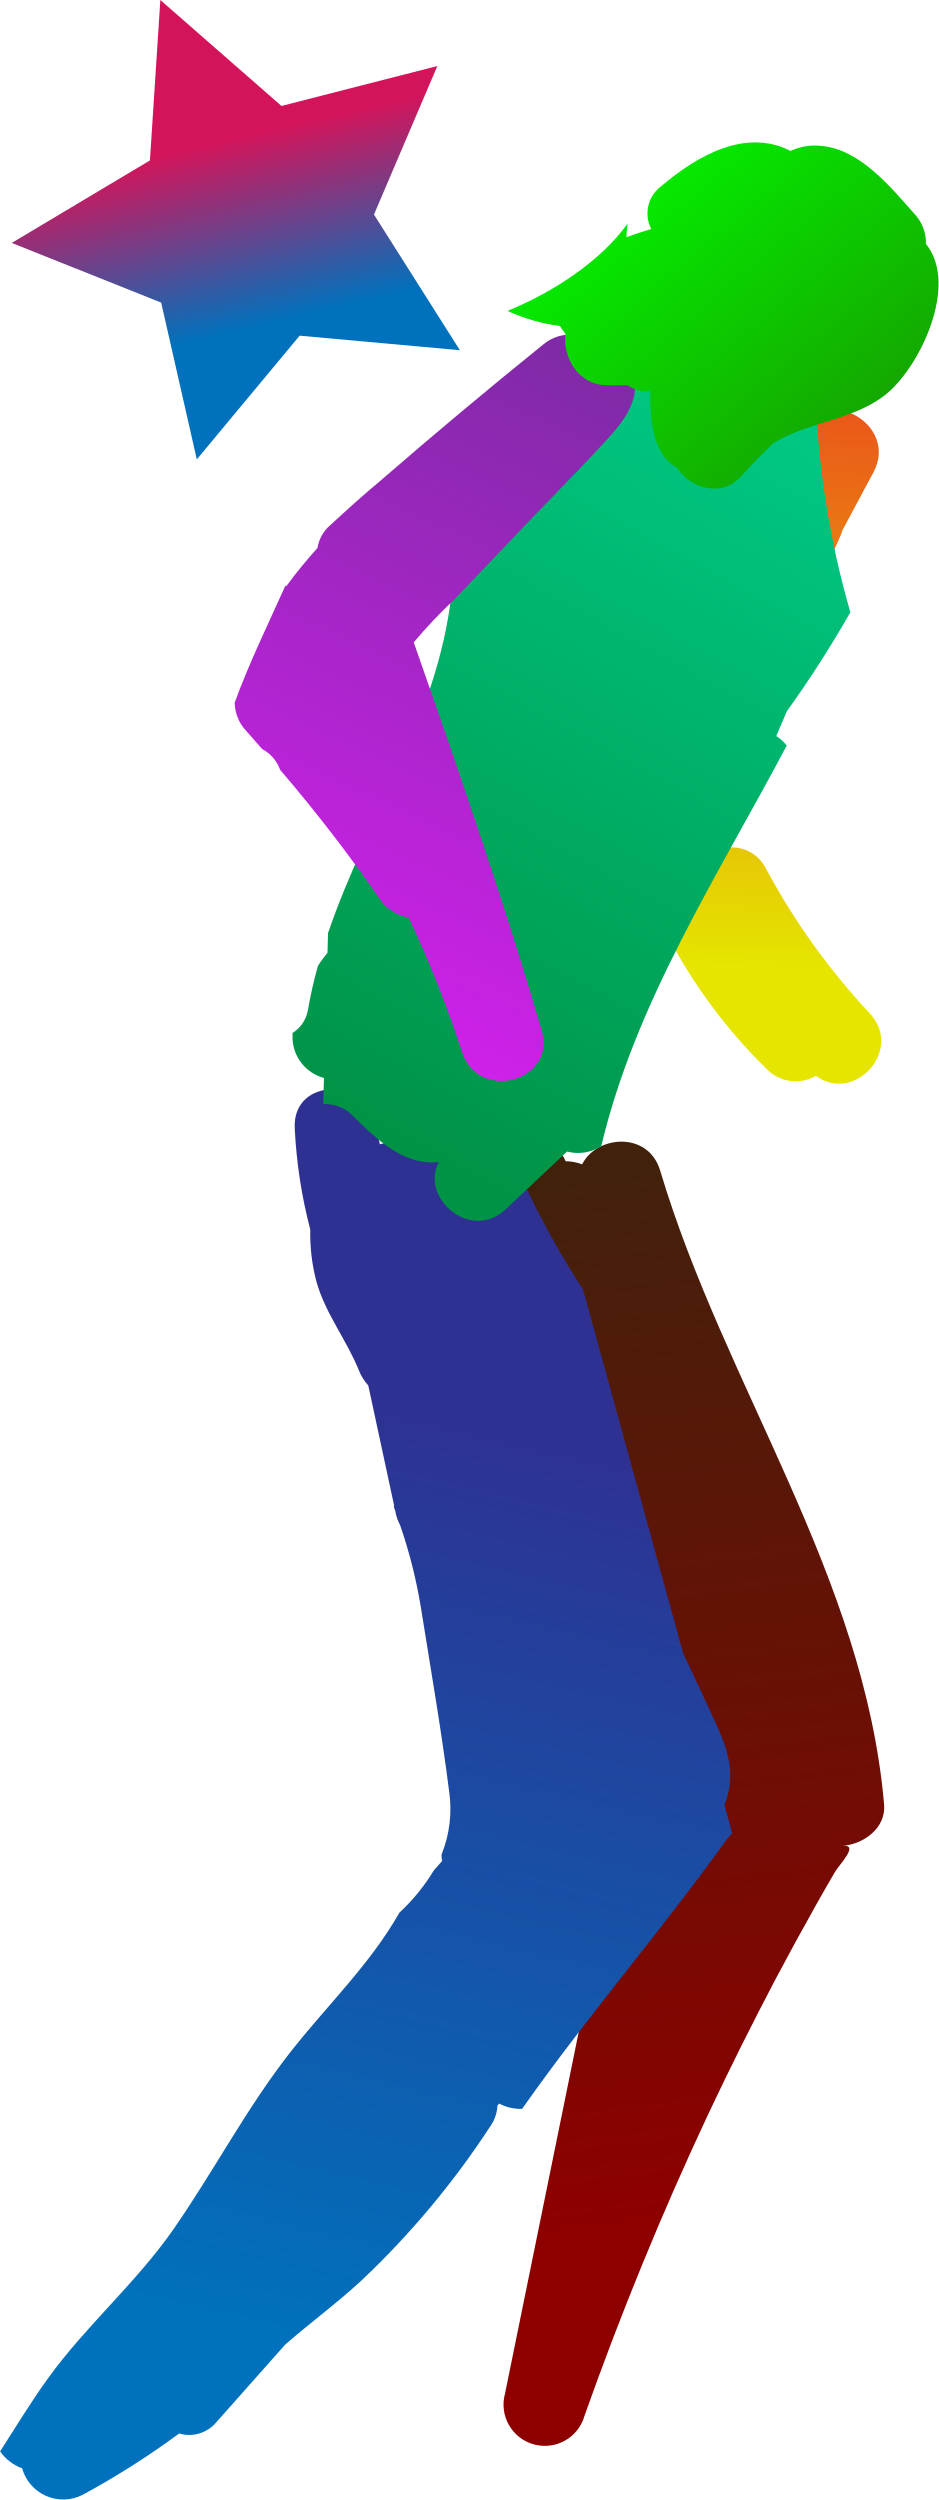
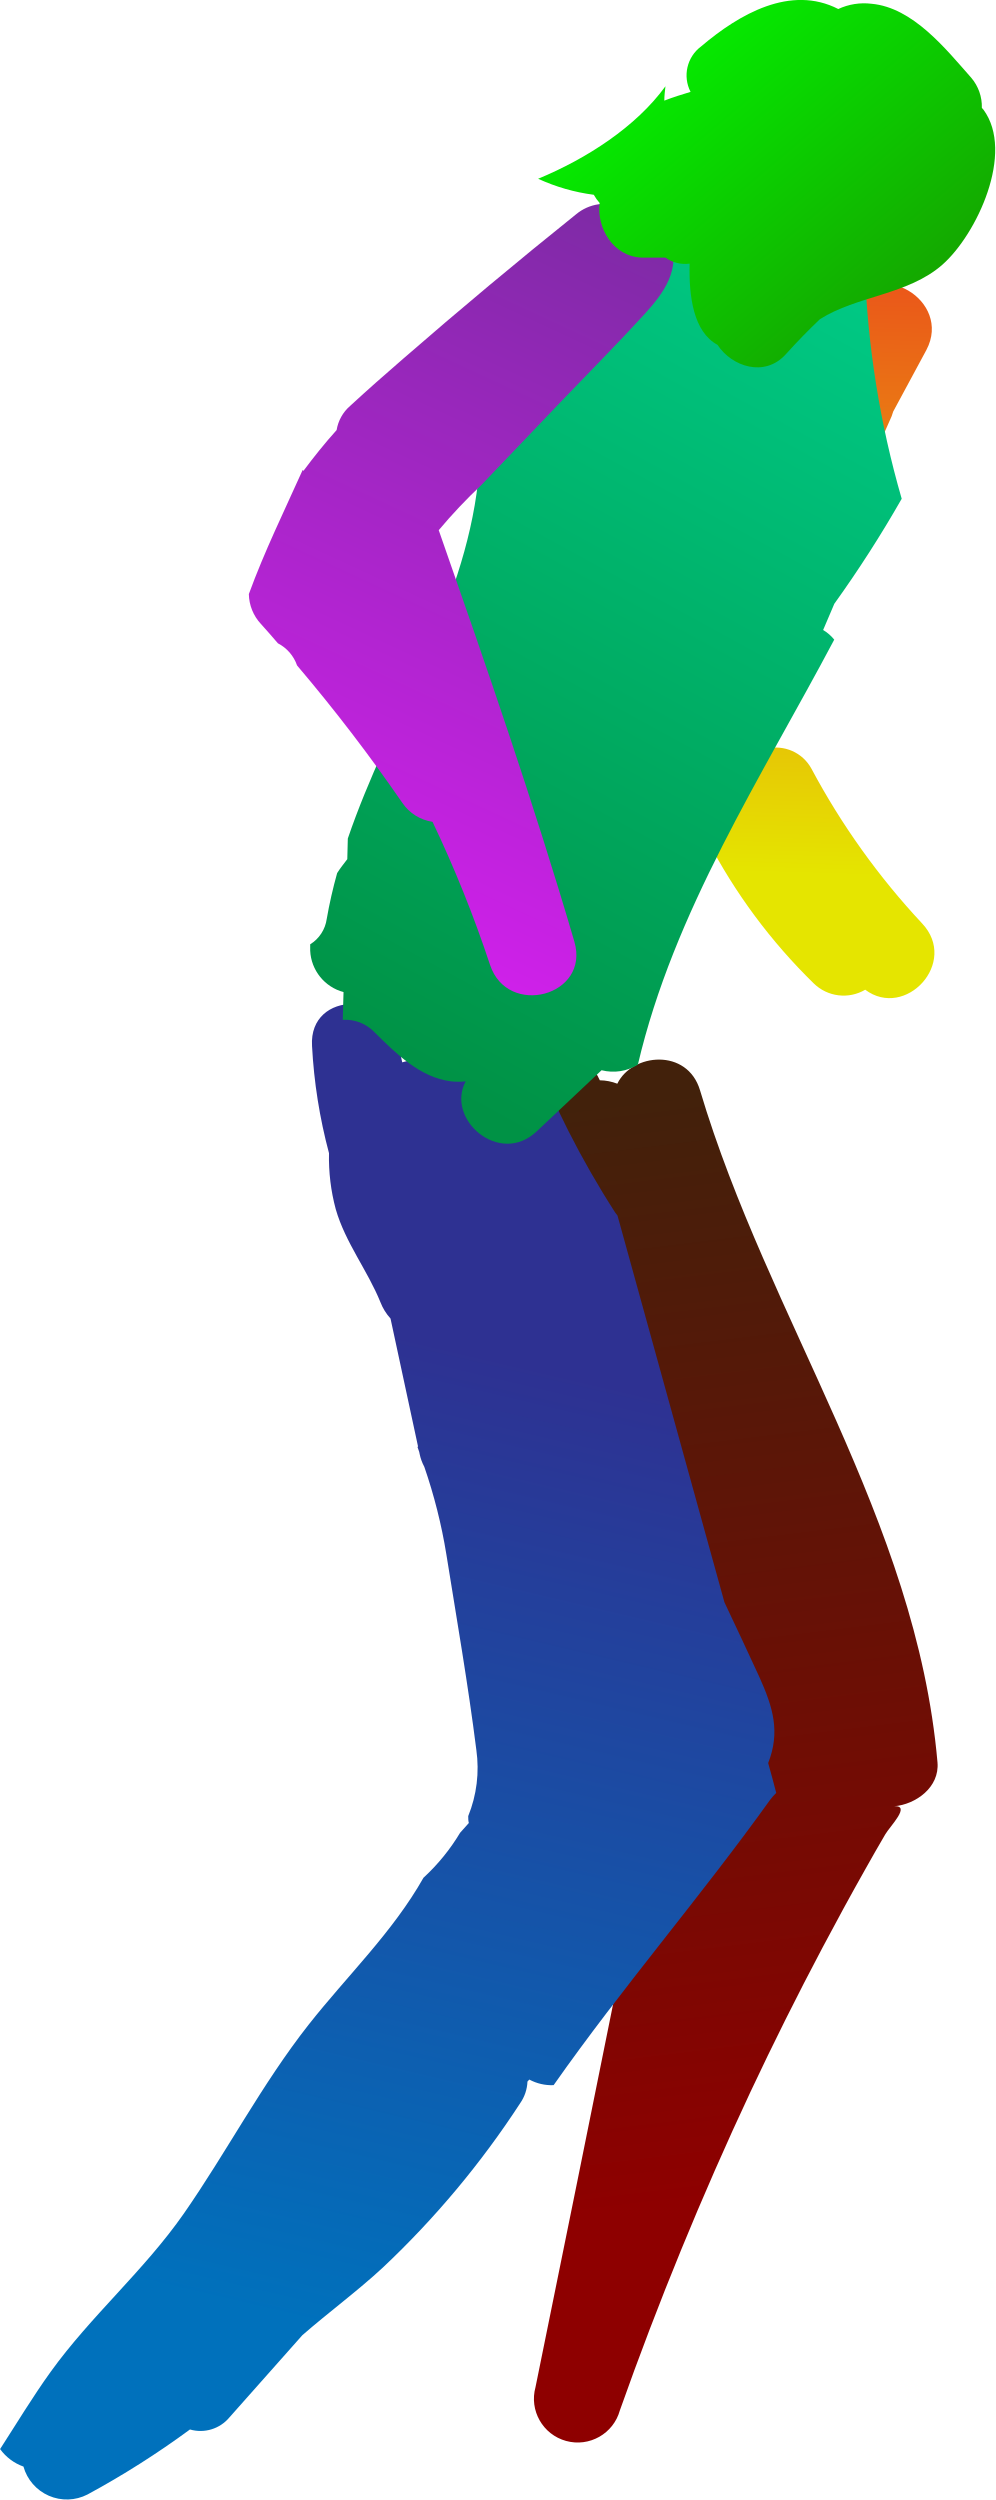
- <svg xmlns="http://www.w3.org/2000/svg" viewBox="0 0 113.76 302.96">
+ <svg xmlns="http://www.w3.org/2000/svg" viewBox="0 0 113.76 285.71">
  <defs>
-     <linearGradient id="linear-gradient" x1="85.74" y1="268.23" x2="70.34" y2="143" gradientUnits="userSpaceOnUse">
+     <linearGradient id="linear-gradient" x1="85.74" y1="250.97" x2="70.34" y2="125.74" gradientUnits="userSpaceOnUse">
      <stop offset="0" stop-color="#8e0000" />
      <stop offset="1" stop-color="#42210b" />
    </linearGradient>
-     <linearGradient id="linear-gradient-2" x1="37.54" y1="283.53" x2="63.43" y2="173.69" gradientUnits="userSpaceOnUse">
+     <linearGradient id="linear-gradient-2" x1="37.54" y1="266.27" x2="63.43" y2="156.43" gradientUnits="userSpaceOnUse">
      <stop offset="0" stop-color="#0071bc" />
      <stop offset="1" stop-color="#2e3192" />
    </linearGradient>
-     <linearGradient id="linear-gradient-3" x1="90.41" y1="117.13" x2="93.21" y2="21.28" gradientUnits="userSpaceOnUse">
+     <linearGradient id="linear-gradient-3" x1="90.41" y1="99.88" x2="93.21" y2="4.03" gradientUnits="userSpaceOnUse">
      <stop offset="0" stop-color="#e5e500" />
      <stop offset="1" stop-color="#ed1c24" />
    </linearGradient>
-     <linearGradient id="linear-gradient-4" x1="97.31" y1="43.01" x2="44.84" y2="138.85" gradientUnits="userSpaceOnUse">
+     <linearGradient id="linear-gradient-4" x1="97.31" y1="25.75" x2="44.84" y2="121.6" gradientUnits="userSpaceOnUse">
      <stop offset="0" stop-color="#0c8" />
      <stop offset="1" stop-color="#009245" />
    </linearGradient>
-     <linearGradient id="linear-gradient-5" x1="37.71" y1="126.14" x2="86.69" y2="20.5" gradientUnits="userSpaceOnUse">
+     <linearGradient id="linear-gradient-5" x1="37.71" y1="108.89" x2="86.69" y2="3.24" gradientUnits="userSpaceOnUse">
      <stop offset="0" stop-color="#d320ed" />
      <stop offset="1" stop-color="#662d91" />
    </linearGradient>
-     <linearGradient id="linear-gradient-6" x1="107.75" y1="57.43" x2="70.67" y2="13.35" gradientUnits="userSpaceOnUse">
+     <linearGradient id="linear-gradient-6" x1="107.75" y1="40.17" x2="70.67" y2="-3.9" gradientUnits="userSpaceOnUse">
      <stop offset="0" stop-color="#179b00" />
      <stop offset="1" stop-color="lime" />
-     </linearGradient>
-     <linearGradient id="linear-gradient-7" x1="32.08" y1="39.39" x2="26.81" y2="17.04" gradientUnits="userSpaceOnUse">
-       <stop offset="0" stop-color="#0071bc" />
-       <stop offset="1" stop-color="#d4145a" />
    </linearGradient>
  </defs>
  <g id="Layer_2" data-name="Layer 2">
    <g id="bend1">
-       <path id="leftLeg" d="M107.14,218.67C104.71,190.86,87.8,168,80,141.85c-1.45-4.84-7.75-4.24-9.45-.75a5.73,5.73,0,0,0-2-.38c-2.36-5.42-11.41-2.8-9.45,3.16q7.52,22.78,15,45.56c2,6.19,4.09,12.47,5,18.93L77,216.66a4.14,4.14,0,0,0-1.37,2.39Q74.33,225.5,73,231.94q-1.11,4.2-2.2,8.4a5.09,5.09,0,0,0,0,2.62Q66,266.51,61.2,290.07a5,5,0,0,0,9.64,2.66q6.57-18.56,14.92-36.39Q89.69,248,94,239.81q2.38-4.49,4.87-8.92c.75-1.34,1.52-2.68,2.29-4,.52-.92,3-3.36,1-3.21C104.65,223.48,107.39,221.53,107.14,218.67Z" fill="url(#linear-gradient)" />
-       <path id="rightLeg" d="M87.79,218.75c1.4-3.58.55-6.38-1-9.83-1.31-2.86-2.66-5.71-4-8.55q-6.08-22.11-12.16-44.2c-.09-.12-.19-.23-.28-.36a104.33,104.33,0,0,1-9.64-19c-.55.09-1.08.18-1.55.24-4.45.5-9,.37-13.13,1.62a12.8,12.8,0,0,1-.31-1.87c-.58-6.31-10.4-6.48-10,0A59.67,59.67,0,0,0,37.6,149a22.67,22.67,0,0,0,.77,6.4c1.1,3.83,3.64,7,5.11,10.64a6.12,6.12,0,0,0,1.15,1.86q1.56,7.29,3.14,14.59l-.05.1c.06.18.12.37.19.55l.05.25a5.2,5.2,0,0,0,.53,1.44,60.6,60.6,0,0,1,2.52,10c1.18,7.41,2.49,14.91,3.43,22.35a14.65,14.65,0,0,1-.93,7.55c0,.27,0,.53.07.79l-1,1.13a23.61,23.61,0,0,1-4.1,5.06l-.08.07c-3.53,6.24-8.72,11.19-13.13,16.8-5.33,6.77-9.34,14.5-14.25,21.57-4.54,6.52-10.62,11.7-15.23,18.1-2.07,2.87-3.88,5.88-5.78,8.82a5.64,5.64,0,0,0,2.67,2.05A5.17,5.17,0,0,0,10,302.34a99.47,99.47,0,0,0,11.71-7.44,4.28,4.28,0,0,0,4.5-1.36l8.34-9.4c3-2.63,6.31-5.05,9.22-7.75a103.29,103.29,0,0,0,15.68-18.77,4.67,4.67,0,0,0,.83-2.47l.21-.23a5.5,5.5,0,0,0,2.78.64C71.12,244.4,80.07,234.06,88,223a6.49,6.49,0,0,1,.72-.82C88.42,221,88.11,219.88,87.79,218.75Z" fill="url(#linear-gradient-2)" />
-       <path id="leftArm" d="M105.38,122.78a83.4,83.4,0,0,1-12.65-17.69,4.6,4.6,0,0,0-5.17-2.26,21.74,21.74,0,0,0-2.11-2.07q8.49-17.85,16.45-35.94c.07-.17.12-.36.18-.54l3.79-7.08c3-5.67-5.59-10.72-8.63-5l-3.77,7c-3.38,2.93-4.9,6.8-5.92,11.31a4.85,4.85,0,0,0,0,2.11Q84,80.46,80.34,88.26a4.25,4.25,0,0,0-3.86,3.59l-2.07,9.06a4.8,4.8,0,0,0,.1,2.45c-.12.69-.23,1.37-.35,2.06a5.17,5.17,0,0,0,6.1,6.12,5.57,5.57,0,0,0,.58,1.74A64.5,64.5,0,0,0,93,129.64a4.88,4.88,0,0,0,5.88.73C103.47,133.8,109.59,127.27,105.38,122.78Z" fill="url(#linear-gradient-3)" />
-       <path id="torso" d="M95.34,90.35a4.84,4.84,0,0,0-1.27-1.15c.43-1,.86-2,1.28-3a136.45,136.45,0,0,0,7.7-12,108.64,108.64,0,0,1-4.22-26.44,4.21,4.21,0,0,0-3.19,1.62Q92.34,53.19,89,57a5.77,5.77,0,0,0-6.3-1.75c-2.08-4.73-3.74-9.66-5.5-14.6-4.09,2.79-7.31,6.93-10.91,10.3l-2.78,2.6c-2.56,6.36-5.64,12.55-8.83,18.67C53,86.91,44.44,99.32,39.75,113.08l-.06,2.37c-.4.52-.79,1-1.16,1.59a53.58,53.58,0,0,0-1.19,5.23,4.1,4.1,0,0,1-1.89,2.91c0,.24,0,.48,0,.72a5.14,5.14,0,0,0,3.81,4.73l-.09,3.17a4.6,4.6,0,0,1,3.62,1.45c2.42,2.39,5.18,5.14,8.72,5.57a7.78,7.78,0,0,0,1.67,0c-2.32,4.34,3.87,9.72,8.1,5.73l7.43-7a5.29,5.29,0,0,0,4.15-.64C77,121.42,87,106.12,95.34,90.35Z" fill="url(#linear-gradient-4)" />
-       <path id="rightArm" d="M55,72.7l9.33-9.78c3.11-3.25,6.3-6.44,9.33-9.77,2.19-2.41,4.2-5.1,2.89-8.54-.77-2-2.5-3.77-4.82-3.67l-.55,0h-.06a5.15,5.15,0,0,0-5.27.79Q55.79,49.85,46.05,58.3C44,60,42,61.82,40,63.66a4.58,4.58,0,0,0-1.53,2.75c-1.34,1.49-2.59,3-3.79,4.65l-.09-.1c-2.11,4.71-4.38,9.33-6.15,14.19a5.12,5.12,0,0,0,1.38,3.41c.66.73,1.3,1.47,1.94,2.21a4.56,4.56,0,0,1,2.19,2.53c4.29,5,8.35,10.27,12.13,15.73a5.07,5.07,0,0,0,3.43,2.15A140.2,140.2,0,0,1,56,127.52c2,6.07,11.47,3.56,9.64-2.66C61,109,55.59,93.42,50.14,77.84A61.55,61.55,0,0,1,55,72.7Z" fill="url(#linear-gradient-5)" />
-       <path id="head" d="M112.39,29.79l-.18-.21a5.09,5.09,0,0,0-1.2-3.44c-2.91-3.28-6.67-8-11.41-8.45a7,7,0,0,0-3.8.6c-5.44-2.79-11.29.55-15.68,4.28a4.1,4.1,0,0,0-1.2,5.18c-1,.3-2,.62-3,1,0-.56.07-1.1.13-1.64-3.37,4.64-9,8.27-14.55,10.57a22.27,22.27,0,0,0,6.36,1.83,5.18,5.18,0,0,0,.67.94c-.37,2.78,1.52,6.15,4.87,6.23.9,0,1.78,0,2.65,0a3.85,3.85,0,0,0,2.76.68c-.09,3.78.44,7.8,3.19,9.28,1.63,2.5,5.39,3.76,7.81,1.08,1.25-1.4,2.55-2.73,3.89-4,4.23-2.68,10.07-2.77,14-6.22S116,34.69,112.39,29.79Z" fill="url(#linear-gradient-6)" />
-       <path id="star" d="M23.85,55.67l-4.32-19L1.42,29.44l16.75-10L19.43,0,34.11,12.84,53,8,45.32,26,55.73,42.44,36.31,40.68Z" fill="url(#linear-gradient-7)" />
+       <path id="leftLeg" d="M107.14,201.41C104.71,173.61,87.8,150.78,80,124.6c-1.45-4.85-7.75-4.25-9.45-.75a5.74,5.74,0,0,0-2-.39c-2.36-5.42-11.41-2.79-9.45,3.17q7.52,22.77,15,45.55c2,6.19,4.09,12.47,5,18.94-.72,2.76-1.45,5.52-2.17,8.29a4.14,4.14,0,0,0-1.37,2.39q-1.32,6.44-2.62,12.88-1.11,4.2-2.2,8.4a5.13,5.13,0,0,0,0,2.63Q66,249.26,61.2,272.81a5,5,0,0,0,9.64,2.66q6.57-18.56,14.92-36.39,3.93-8.36,8.25-16.52,2.38-4.5,4.87-8.92c.75-1.35,1.52-2.68,2.29-4,.52-.91,3-3.36,1-3.21C104.65,206.22,107.39,204.27,107.14,201.41Z" fill="url(#linear-gradient)" />
+       <path id="rightLeg" d="M87.79,201.49c1.4-3.57.55-6.38-1-9.82-1.31-2.87-2.66-5.71-4-8.56Q76.66,161,70.57,138.92c-.09-.13-.19-.23-.28-.37a104.24,104.24,0,0,1-9.64-19c-.55.09-1.08.18-1.55.23-4.45.51-9,.38-13.13,1.63a12.8,12.8,0,0,1-.31-1.87c-.58-6.32-10.4-6.49-10,0a59.58,59.58,0,0,0,1.94,12.25,22.63,22.63,0,0,0,.77,6.4c1.1,3.83,3.64,7,5.11,10.64a6,6,0,0,0,1.15,1.86q1.56,7.31,3.14,14.6l-.05.1c.06.18.12.36.19.54l.05.25a5.39,5.39,0,0,0,.53,1.45,60.1,60.1,0,0,1,2.52,10C52.19,185,53.5,192.53,54.44,200a14.65,14.65,0,0,1-.93,7.55c0,.26,0,.53.07.79l-1,1.12a23.13,23.13,0,0,1-4.1,5.06l-.08.07c-3.53,6.25-8.72,11.2-13.13,16.8-5.33,6.78-9.34,14.51-14.25,21.57-4.54,6.52-10.62,11.7-15.23,18.1-2.07,2.88-3.88,5.89-5.78,8.83a5.63,5.63,0,0,0,2.67,2A5.15,5.15,0,0,0,10,285.08a100.71,100.71,0,0,0,11.71-7.43,4.3,4.3,0,0,0,4.5-1.37l8.34-9.4c3-2.62,6.31-5.05,9.22-7.75a103,103,0,0,0,15.68-18.77,4.64,4.64,0,0,0,.83-2.47l.21-.23a5.39,5.39,0,0,0,2.78.64c7.83-11.16,16.78-21.49,24.72-32.58a6.49,6.49,0,0,1,.72-.82C88.42,203.76,88.11,202.63,87.79,201.49Z" fill="url(#linear-gradient-2)" />
+       <path id="leftArm" d="M105.38,105.53A83.4,83.4,0,0,1,92.73,87.84a4.62,4.62,0,0,0-5.17-2.27,20.55,20.55,0,0,0-2.11-2.06q8.49-17.85,16.45-35.94c.07-.18.12-.36.18-.54L105.87,40c3-5.67-5.59-10.73-8.63-5.05-1.26,2.35-2.52,4.69-3.77,7-3.38,2.93-4.9,6.79-5.92,11.31a4.85,4.85,0,0,0,0,2.11Q84,63.21,80.34,71a4.25,4.25,0,0,0-3.86,3.58l-2.07,9.06a4.84,4.84,0,0,0,.1,2.46c-.12.68-.23,1.37-.35,2a5.18,5.18,0,0,0,6.1,6.13A5.75,5.75,0,0,0,80.84,96,64.5,64.5,0,0,0,93,112.39a4.87,4.87,0,0,0,5.88.72C103.47,116.55,109.59,110,105.38,105.53Z" fill="url(#linear-gradient-3)" />
+       <path id="torso" d="M95.34,73.1A4.67,4.67,0,0,0,94.07,72l1.28-3a136.61,136.61,0,0,0,7.7-12,108.64,108.64,0,0,1-4.22-26.43,4.21,4.21,0,0,0-3.19,1.62q-3.3,3.84-6.68,7.59a5.77,5.77,0,0,0-6.3-1.75c-2.08-4.73-3.74-9.66-5.5-14.59-4.09,2.78-7.31,6.92-10.91,10.29l-2.78,2.6c-2.56,6.36-5.64,12.55-8.83,18.68C53,69.66,44.44,82.07,39.75,95.83l-.06,2.36c-.4.53-.79,1-1.16,1.59-.48,1.72-.88,3.46-1.19,5.24a4.06,4.06,0,0,1-1.89,2.9c0,.24,0,.48,0,.73a5.15,5.15,0,0,0,3.81,4.73l-.09,3.17A4.62,4.62,0,0,1,42.83,118c2.42,2.39,5.18,5.15,8.72,5.58a7.78,7.78,0,0,0,1.67,0c-2.32,4.34,3.87,9.72,8.1,5.73l7.43-7a5.34,5.34,0,0,0,4.15-.64C77,104.16,87,88.86,95.34,73.1Z" fill="url(#linear-gradient-4)" />
+       <path id="rightArm" d="M55,55.44l9.33-9.77c3.11-3.25,6.3-6.45,9.33-9.77,2.19-2.41,4.2-5.11,2.89-8.54-.77-2-2.5-3.78-4.82-3.67l-.55,0h-.06a5.15,5.15,0,0,0-5.27.79q-10.06,8.07-19.8,16.54C44,42.79,42,44.56,40,46.4a4.64,4.64,0,0,0-1.53,2.75c-1.34,1.49-2.59,3.05-3.79,4.66l-.09-.1c-2.11,4.7-4.38,9.33-6.15,14.18a5.14,5.14,0,0,0,1.38,3.42c.66.72,1.3,1.47,1.94,2.21a4.5,4.5,0,0,1,2.19,2.53A197.47,197.47,0,0,1,46,91.78a5.05,5.05,0,0,0,3.43,2.14A140.91,140.91,0,0,1,56,110.26c2,6.08,11.47,3.57,9.64-2.65C61,91.77,55.59,76.17,50.14,60.59A60.19,60.19,0,0,1,55,55.44Z" fill="url(#linear-gradient-5)" />
+       <path id="head" d="M112.39,12.53l-.18-.2A5.08,5.08,0,0,0,111,8.89C108.1,5.61,104.34.86,99.6.43a7,7,0,0,0-3.8.6c-5.44-2.79-11.29.55-15.68,4.28a4.12,4.12,0,0,0-1.2,5.19c-1,.3-2,.61-3,1,0-.55.07-1.1.13-1.64-3.37,4.64-9,8.27-14.55,10.57a22,22,0,0,0,6.36,1.83,5.18,5.18,0,0,0,.67.94c-.37,2.79,1.52,6.16,4.87,6.24.9,0,1.78,0,2.65,0a3.86,3.86,0,0,0,2.76.69c-.09,3.77.44,7.79,3.19,9.28,1.63,2.49,5.39,3.76,7.81,1.07q1.88-2.09,3.89-4c4.23-2.69,10.07-2.77,14-6.23S116,17.43,112.39,12.53Z" fill="url(#linear-gradient-6)" />
    </g>
  </g>
</svg>
